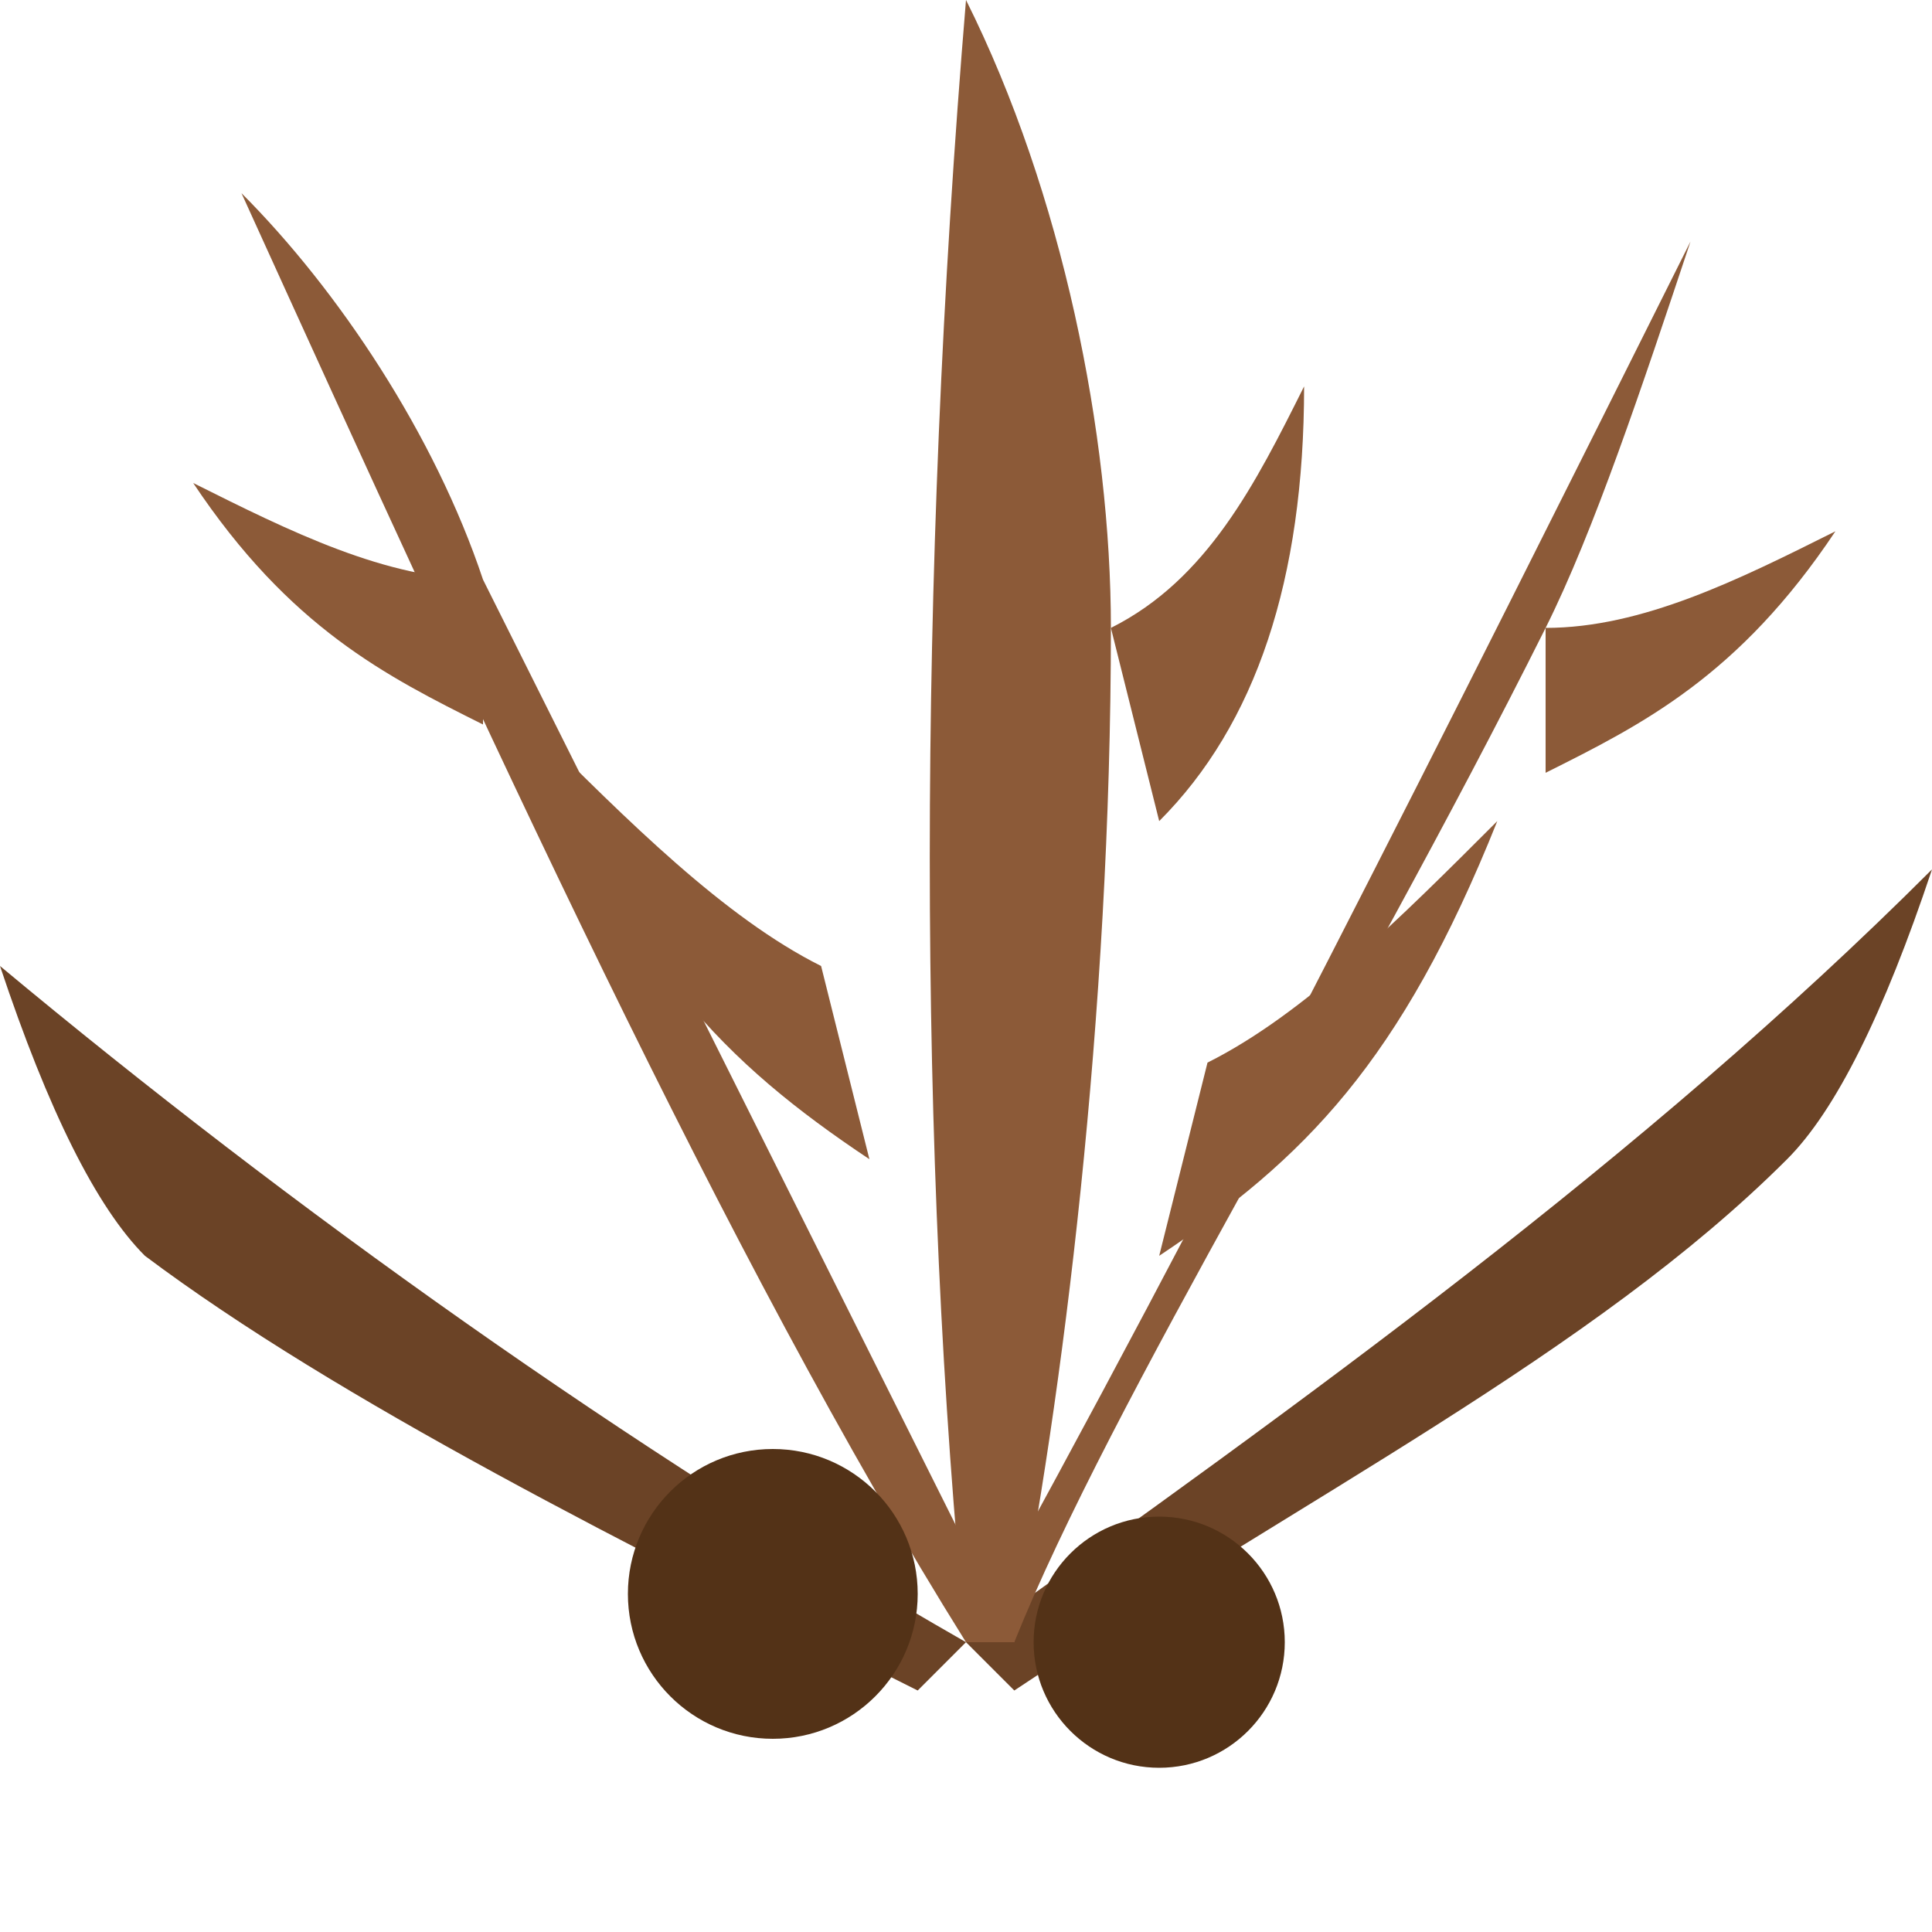
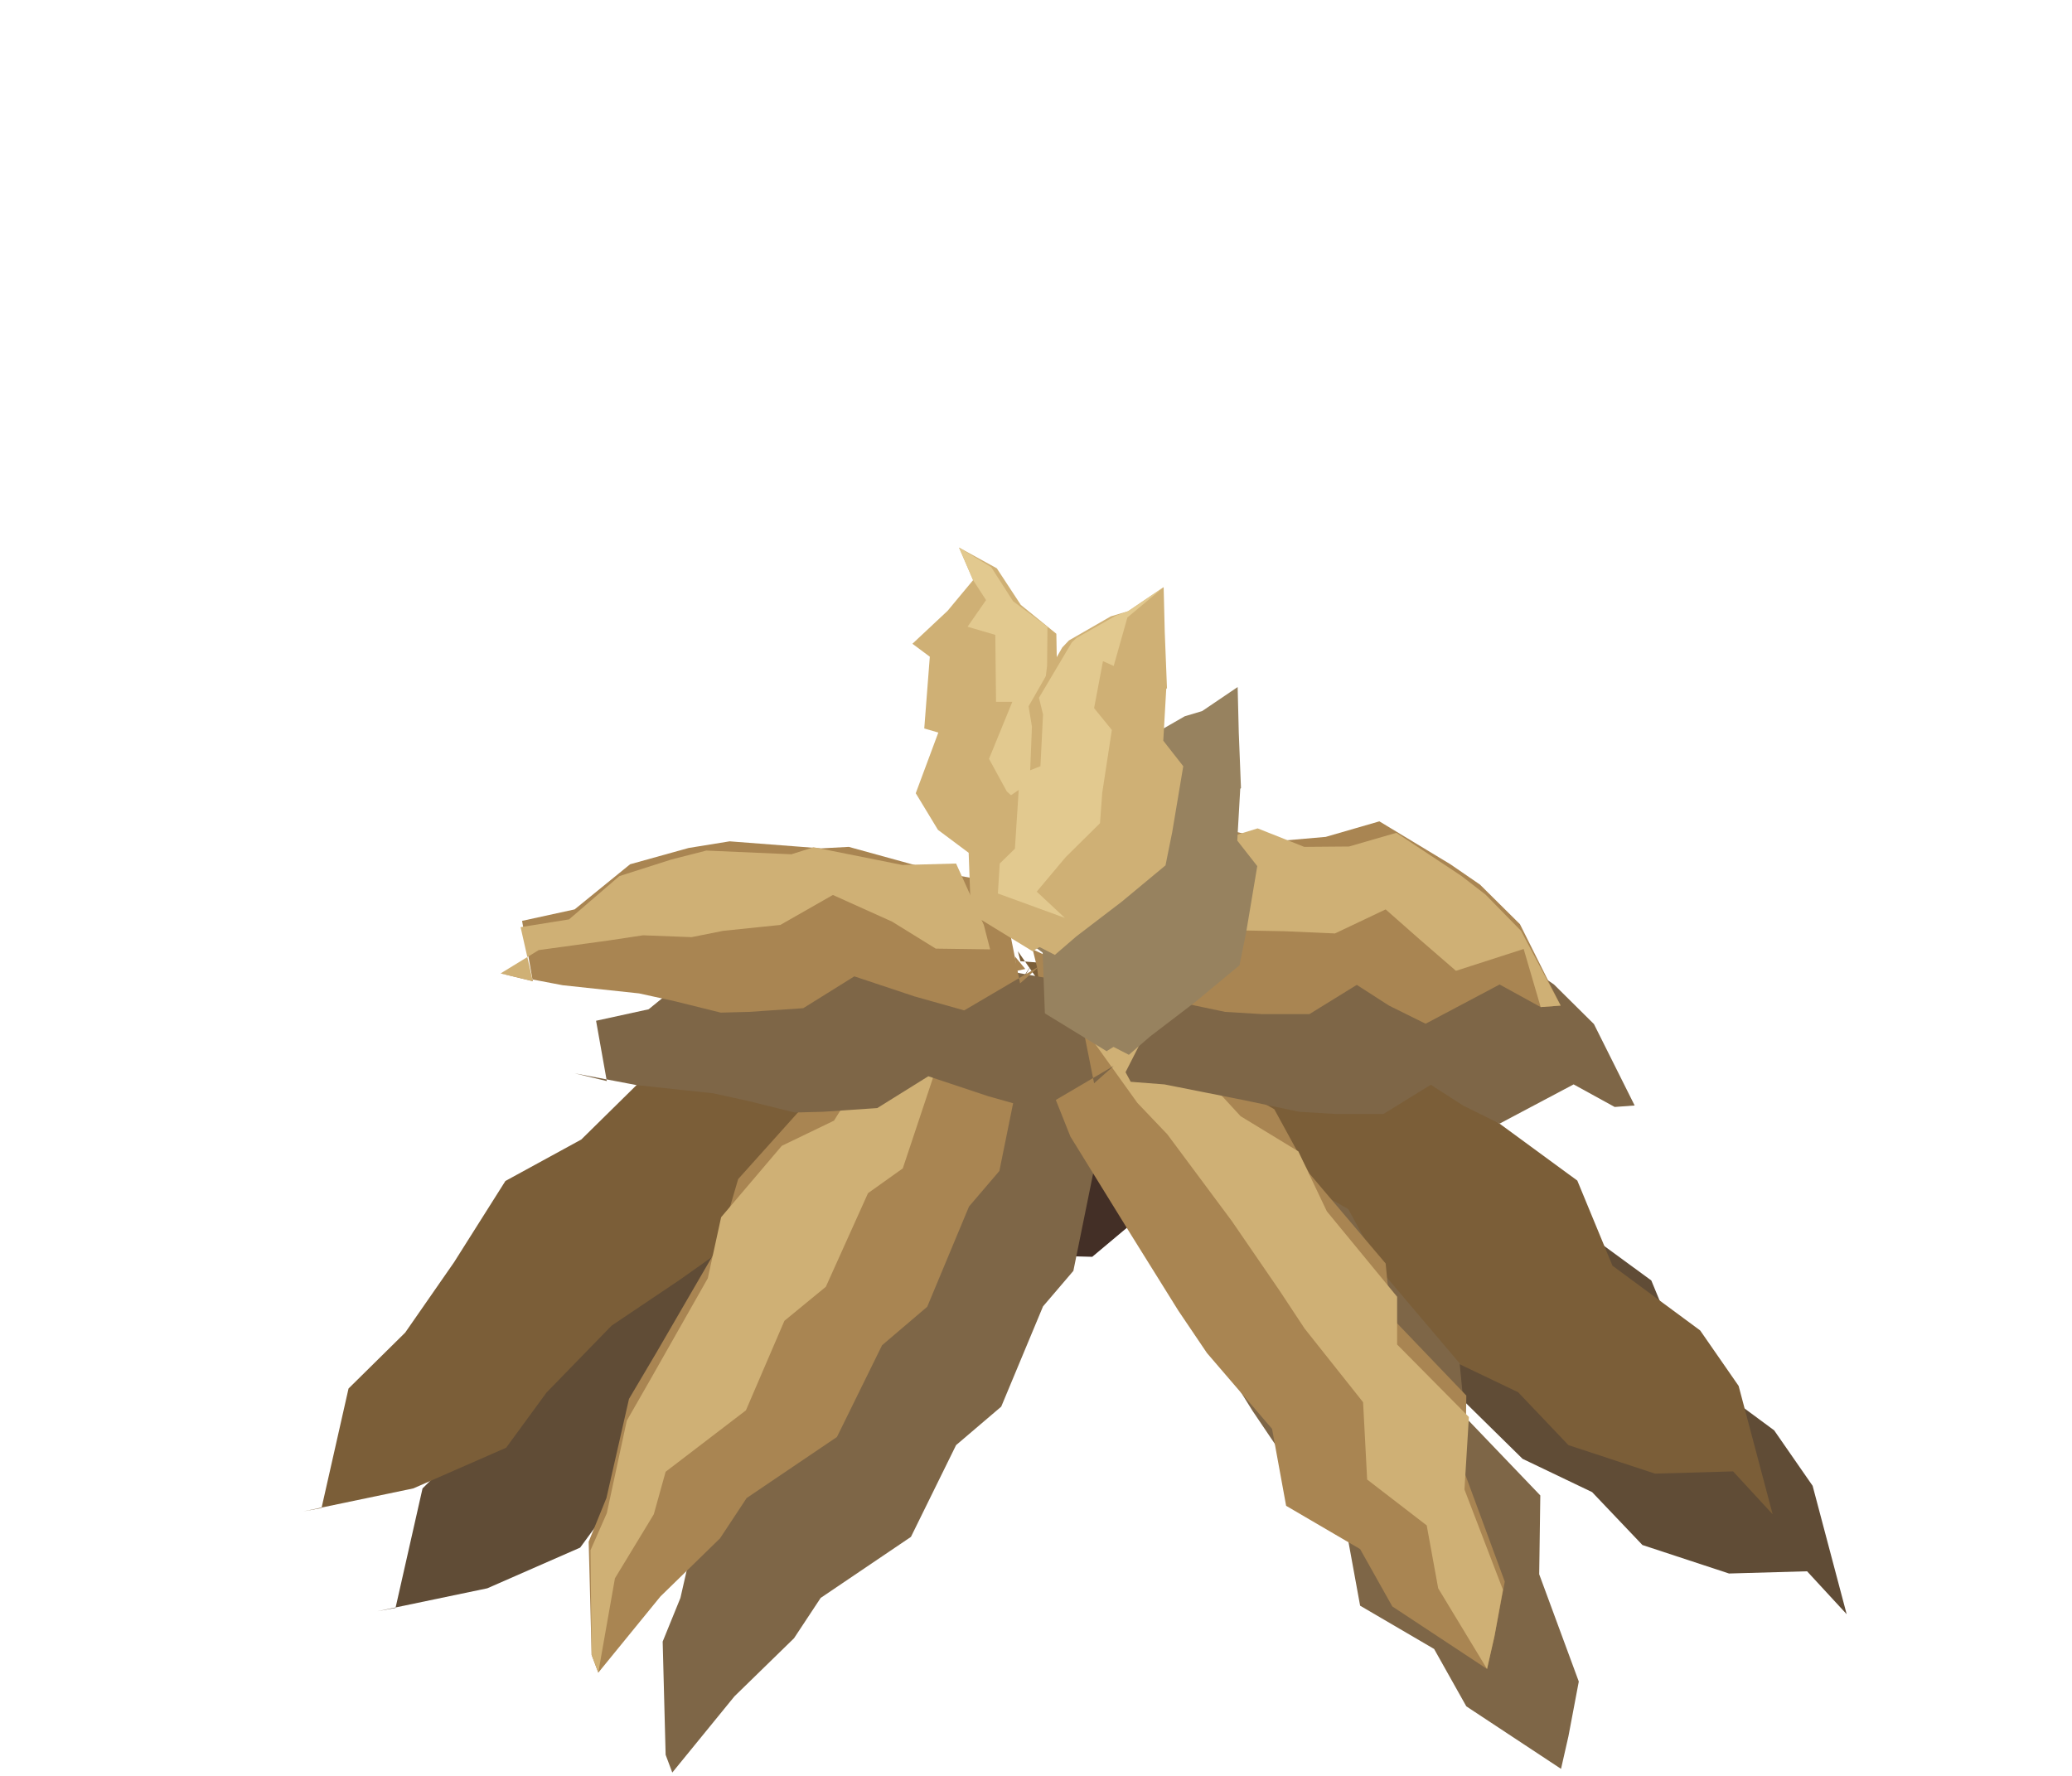
- <svg xmlns="http://www.w3.org/2000/svg" width="120" height="120" viewBox="0 0 40 40">
-   <g fill="#6B4326">
-     <path d="M20 34 C13 30 6 25 0 20 C1 23 2 25 3 26 C7 29 13 32 19 35 Z" />
-     <path d="M20 34 C27 29 34 24 40 18 C39 21 38 23 37 24 C33 28 27 31 21 35 Z" />
-   </g>
-   <g fill="#8C5A38">
-     <path d="M20 34 C15 26 10 15 5 4 C7 6 9 9 10 12 C14 20 18 28 21 34 Z" />
-     <path d="M20 34 C25 25 30 15 35 5 C34 8 33 11 32 13 C28 21 23 29 21 34 Z" />
-     <path d="M20 34 C19 24 19 12 20 0 C22 4 23 9 23 13 C23 21 22 29 21 34 Z" />
-     <path d="M10 12 C8 12 6 11 4 10 C6 13 8 14 10 15 Z" />
-     <path d="M32 13 C34 13 36 12 38 11 C36 14 34 15 32 16 Z" />
-     <path d="M23 13 C25 12 26 10 27 8 C27 12 26 15 24 17 Z" />
-     <path d="M17 20 C15 19 13 17 11 15 C13 20 15 22 18 24 Z" />
-     <path d="M25 22 C27 21 29 19 31 17 C29 22 27 24 24 26 Z" />
-   </g>
-   <circle cx="16" cy="33" r="3" fill="#533217" />
-   <circle cx="24" cy="34" r="2.6" fill="#533217" />
+ <svg xmlns="http://www.w3.org/2000/svg" width="168" height="144" viewBox="0 0 56 48">
+   <polygon points="28.26,29.56 27.97,30.72 27.00,31.42 25.74,31.57 24.69,30.92 24.39,29.60 24.83,28.43 25.64,27.80 27.14,27.72 28.01,28.54" fill="#432F26" />
+   <polygon points="27.26,28.16 26.97,29.32 26.00,30.02 24.74,30.17 23.69,29.52 23.39,28.20 23.83,27.03 24.64,26.40 26.14,26.32 27.01,27.14" fill="#4F3220" />
+   <polygon points="33.31,29.96 33.14,31.28 31.96,31.82 30.66,31.99 29.68,31.21 29.27,29.89 29.83,28.69 30.93,28.01 31.99,28.01 33.14,28.78" fill="#432F26" />
+   <polygon points="32.31,28.56 32.14,29.88 30.96,30.42 29.66,30.59 28.68,29.81 28.27,28.49 28.83,27.29 29.93,26.61 30.99,26.61 32.14,27.38" fill="#4F3220" />
+   <polygon points="30.92,31.91 30.57,33.09 29.52,33.97 28.40,33.94 27.41,33.07 26.99,32.13 27.28,30.77 28.43,30.10 29.67,29.99 30.49,30.80" fill="#432F26" />
+   <polygon points="29.92,30.51 29.57,31.69 28.52,32.57 27.40,32.54 26.41,31.67 25.99,30.73 26.28,29.37 27.43,28.70 28.67,28.59 29.49,29.40" fill="#4F3220" />
+   <polygon points="29.65,29.12 26.95,28.88 24.84,28.86 21.73,30.92 19.66,31.58 17.71,33.50 15.66,34.62 14.27,36.82 12.95,38.72 11.42,40.23 10.69,43.46 10.20,43.55 13.17,42.93 15.68,41.83 16.77,40.34 18.53,38.53 20.36,37.30 22.62,35.70 24.41,34.65 26.54,32.71 28.06,31.93 29.87,28.79" fill="#604C36" />
+   <polygon points="27.65,26.42 24.95,26.18 22.84,26.16 19.73,28.22 17.66,28.88 15.71,30.80 13.66,31.92 12.27,34.12 10.95,36.02 9.42,37.53 8.69,40.76 8.20,40.85 11.17,40.23 13.68,39.13 14.77,37.64 16.53,35.83 18.36,34.60 20.62,33.00 22.41,31.95 24.54,30.01 26.06,29.23 27.87,26.09" fill="#7B5E38" />
+   <polygon points="29.58,28.68 33.40,28.98 36.02,29.10 37.95,31.00 40.12,31.21 42.46,33.02 44.63,34.61 45.58,36.91 47.95,38.66 48.99,40.16 49.91,43.63 48.84,42.47 46.73,42.53 44.39,41.76 43.03,40.33 41.15,39.43 38.69,37.01 36.73,36.74 35.00,34.25 33.05,33.11 31.54,31.33 29.51,28.41" fill="#604C36" />
+   <polygon points="27.58,25.98 31.40,26.28 34.02,26.40 35.95,28.30 38.12,28.51 40.46,30.32 42.63,31.91 43.58,34.21 45.95,35.96 46.99,37.46 47.91,40.93 46.84,39.77 44.73,39.83 42.39,39.06 41.03,37.63 39.15,36.73 36.69,34.31 34.73,34.04 33.00,31.55 31.05,30.41 29.54,28.63 27.51,25.71" fill="#7B5E38" />
+   <polygon points="29.71,28.89 27.21,29.45 25.43,31.77 23.78,32.53 21.95,34.57 21.43,36.35 19.74,39.26 19.00,40.51 18.39,43.19 17.91,44.37 17.99,47.43 18.17,47.91 19.85,45.85 21.46,44.28 22.18,43.19 24.62,41.54 25.84,39.06 27.06,38.02 28.19,35.31 29.01,34.35 29.69,31.00 29.43,28.55" fill="#7E6647" />
+   <polygon points="27.71,26.19 25.21,26.75 23.43,29.07 21.78,29.83 19.95,31.87 19.43,33.65 17.74,36.56 17.00,37.81 16.39,40.49 15.91,41.67 15.99,44.73 16.17,45.21 17.85,43.15 19.46,41.58 20.18,40.49 22.62,38.84 23.84,36.36 25.06,35.32 26.19,32.61 27.01,31.65 27.69,28.30 27.43,25.85" fill="#A98552" />
+   <polygon points="25.46,26.87 23.99,27.98 22.54,30.29 21.13,30.97 19.49,32.90 19.13,34.55 17.57,37.30 16.94,38.40 16.40,40.90 15.96,41.90 15.99,44.73 16.17,45.21 16.62,42.66 17.67,40.93 17.99,39.78 20.16,38.12 21.20,35.70 22.32,34.78 23.46,32.25 24.40,31.58 25.37,28.67 26.27,27.36" fill="#CFB075" />
+   <polygon points="29.91,28.36 32.35,29.51 34.63,31.66 36.44,32.68 37.39,34.42 39.45,36.85 39.59,38.29 41.63,40.42 41.60,42.55 42.67,45.45 42.39,46.93 42.19,47.81 39.63,46.12 38.76,44.57 36.76,43.40 36.38,41.32 34.62,39.27 33.85,38.13 32.56,36.06 30.93,33.42 30.42,32.14 30.03,28.85" fill="#7E6647" />
+   <polygon points="27.91,25.66 30.35,26.81 32.63,28.96 34.44,29.98 35.39,31.72 37.45,34.15 37.59,35.59 39.63,37.72 39.60,39.85 40.67,42.75 40.39,44.23 40.19,45.11 37.63,43.42 36.76,41.87 34.76,40.70 34.38,38.62 32.62,36.57 31.85,35.43 30.56,33.36 28.93,30.72 28.42,29.44 28.03,26.15" fill="#A98552" />
+   <polygon points="30.17,26.34 31.57,28.04 33.53,30.17 35.09,31.12 35.86,32.74 37.76,35.05 37.76,36.34 39.70,38.30 39.58,40.26 40.62,42.97 40.39,44.23 40.19,45.11 38.87,42.93 38.56,41.23 36.95,39.99 36.84,37.90 35.26,35.91 34.58,34.88 33.29,33.00 31.55,30.66 30.74,29.81 29.20,27.66" fill="#CFB075" />
+   <polygon points="29.57,29.28 29.03,26.57 27.48,26.29 24.94,25.59 24.19,25.63 21.72,25.44 20.61,25.62 19.03,26.06 17.53,27.28 16.11,27.59 16.40,29.22 15.53,29.01 17.21,29.33 19.27,29.55 20.23,29.76 21.48,30.07 22.24,30.05 23.71,29.95 25.09,29.09 26.71,29.63 28.06,30.01 30.10,28.81" fill="#7E6647" />
+   <polygon points="27.57,26.58 27.03,23.87 25.48,23.59 22.94,22.89 22.19,22.93 19.72,22.74 18.61,22.92 17.03,23.36 15.53,24.58 14.11,24.89 14.40,26.52 13.53,26.31 15.21,26.63 17.27,26.85 18.23,27.06 19.48,27.37 20.24,27.35 21.71,27.25 23.09,26.39 24.71,26.93 26.06,27.31 28.10,26.11" fill="#A98552" />
+   <polygon points="26.59,25.00 25.84,23.34 24.39,23.38 21.99,22.90 21.39,23.09 19.09,22.99 18.15,23.23 16.74,23.68 15.38,24.85 14.07,25.06 14.40,26.52 13.53,26.31 14.56,25.68 16.45,25.42 17.38,25.28 18.69,25.33 19.54,25.16 21.09,25.00 22.51,24.19 24.11,24.91 25.29,25.64 26.76,25.66" fill="#CFB075" />
+   <polygon points="30.42,28.98 31.51,26.84 33.06,25.88 35.03,25.09 36.45,25.44 37.83,25.32 39.28,24.90 41.20,26.06 42.00,26.61 43.08,27.68 44.18,29.88 43.64,29.92 42.53,29.31 40.53,30.37 39.54,29.88 38.67,29.32 37.39,30.11 36.10,30.11 35.11,30.05 33.64,29.74 31.47,29.31 30.56,29.24" fill="#7E6647" />
+   <polygon points="28.42,26.28 29.51,24.14 31.06,23.18 33.03,22.39 34.45,22.74 35.83,22.62 37.28,22.20 39.20,23.36 40.00,23.91 41.08,24.98 42.18,27.18 41.64,27.22 40.53,26.61 38.53,27.67 37.54,27.18 36.67,26.62 35.39,27.41 34.10,27.41 33.11,27.35 31.64,27.04 29.47,26.61 28.56,26.54" fill="#A98552" />
+   <polygon points="29.40,24.69 30.69,23.61 32.15,22.96 33.99,22.39 35.25,22.89 36.46,22.88 37.74,22.51 39.49,23.67 40.15,24.18 41.11,25.16 42.18,27.18 41.64,27.22 41.18,25.65 39.35,26.24 38.38,25.40 37.45,24.58 36.08,25.23 34.72,25.17 33.68,25.15 32.25,25.02 30.24,24.93 29.90,26.10" fill="#CFB075" />
+   <polygon points="29.91,28.41 31.50,27.43 31.64,25.75 31.47,24.95 31.15,23.20 30.44,22.27 30.57,20.98 30.55,19.83 29.59,19.05 28.94,18.06 27.92,17.50 28.30,18.38 27.61,19.21 26.66,20.10 27.13,20.45 26.98,22.39 27.36,22.50 26.75,24.14 27.35,25.13 28.18,25.75 28.24,27.39 29.97,28.45" fill="#97825F" />
+   <polygon points="27.91,25.71 29.50,24.73 29.64,23.05 29.47,22.25 29.15,20.50 28.44,19.57 28.57,18.28 28.55,17.13 27.59,16.35 26.94,15.36 25.92,14.80 26.30,15.68 25.61,16.51 24.66,17.40 25.13,17.75 24.98,19.69 25.36,19.80 24.75,21.44 25.35,22.43 26.18,23.05 26.24,24.69 27.97,25.75" fill="#CFB075" />
+   <polygon points="28.83,24.39 29.53,23.73 29.50,22.24 29.26,21.60 28.90,19.98 28.16,19.17 28.30,17.99 28.31,16.94 27.38,16.25 26.79,15.33 25.92,14.80 26.30,15.68 26.65,16.22 26.15,16.94 26.90,17.16 26.92,18.97 27.36,18.97 26.73,20.51 27.21,21.39 27.79,21.92 27.40,23.50 27.77,24.64" fill="#E2C98F" />
+   <polygon points="29.79,28.14 28.98,26.96 29.24,26.37 29.30,24.21 29.83,23.85 29.89,22.34 29.80,21.79 30.71,20.20 30.89,20.01 32.02,19.36 32.49,19.22 33.45,18.57 33.48,19.79 33.54,21.30 33.52,21.32 33.44,22.72 33.98,23.41 33.68,25.20 33.50,26.09 32.32,27.07 31.09,28.01 30.51,28.51" fill="#97825F" />
+   <polygon points="27.79,25.44 26.98,24.26 27.24,23.67 27.30,21.51 27.83,21.15 27.89,19.64 27.80,19.09 28.71,17.50 28.89,17.31 30.02,16.66 30.49,16.52 31.45,15.87 31.48,17.09 31.54,18.60 31.52,18.62 31.44,20.02 31.98,20.71 31.68,22.50 31.50,23.39 30.32,24.37 29.09,25.31 28.51,25.81" fill="#CFB075" />
+   <polygon points="26.97,24.15 27.02,23.34 27.43,22.94 27.56,20.93 28.12,20.71 28.19,19.31 28.08,18.86 28.97,17.36 29.10,17.24 30.16,16.64 30.49,16.52 31.45,15.87 30.47,16.69 30.10,18.00 29.81,17.87 29.57,19.14 30.05,19.73 29.79,21.43 29.73,22.25 28.80,23.17 28.02,24.10 28.78,24.81" fill="#E2C98F" />
</svg>
